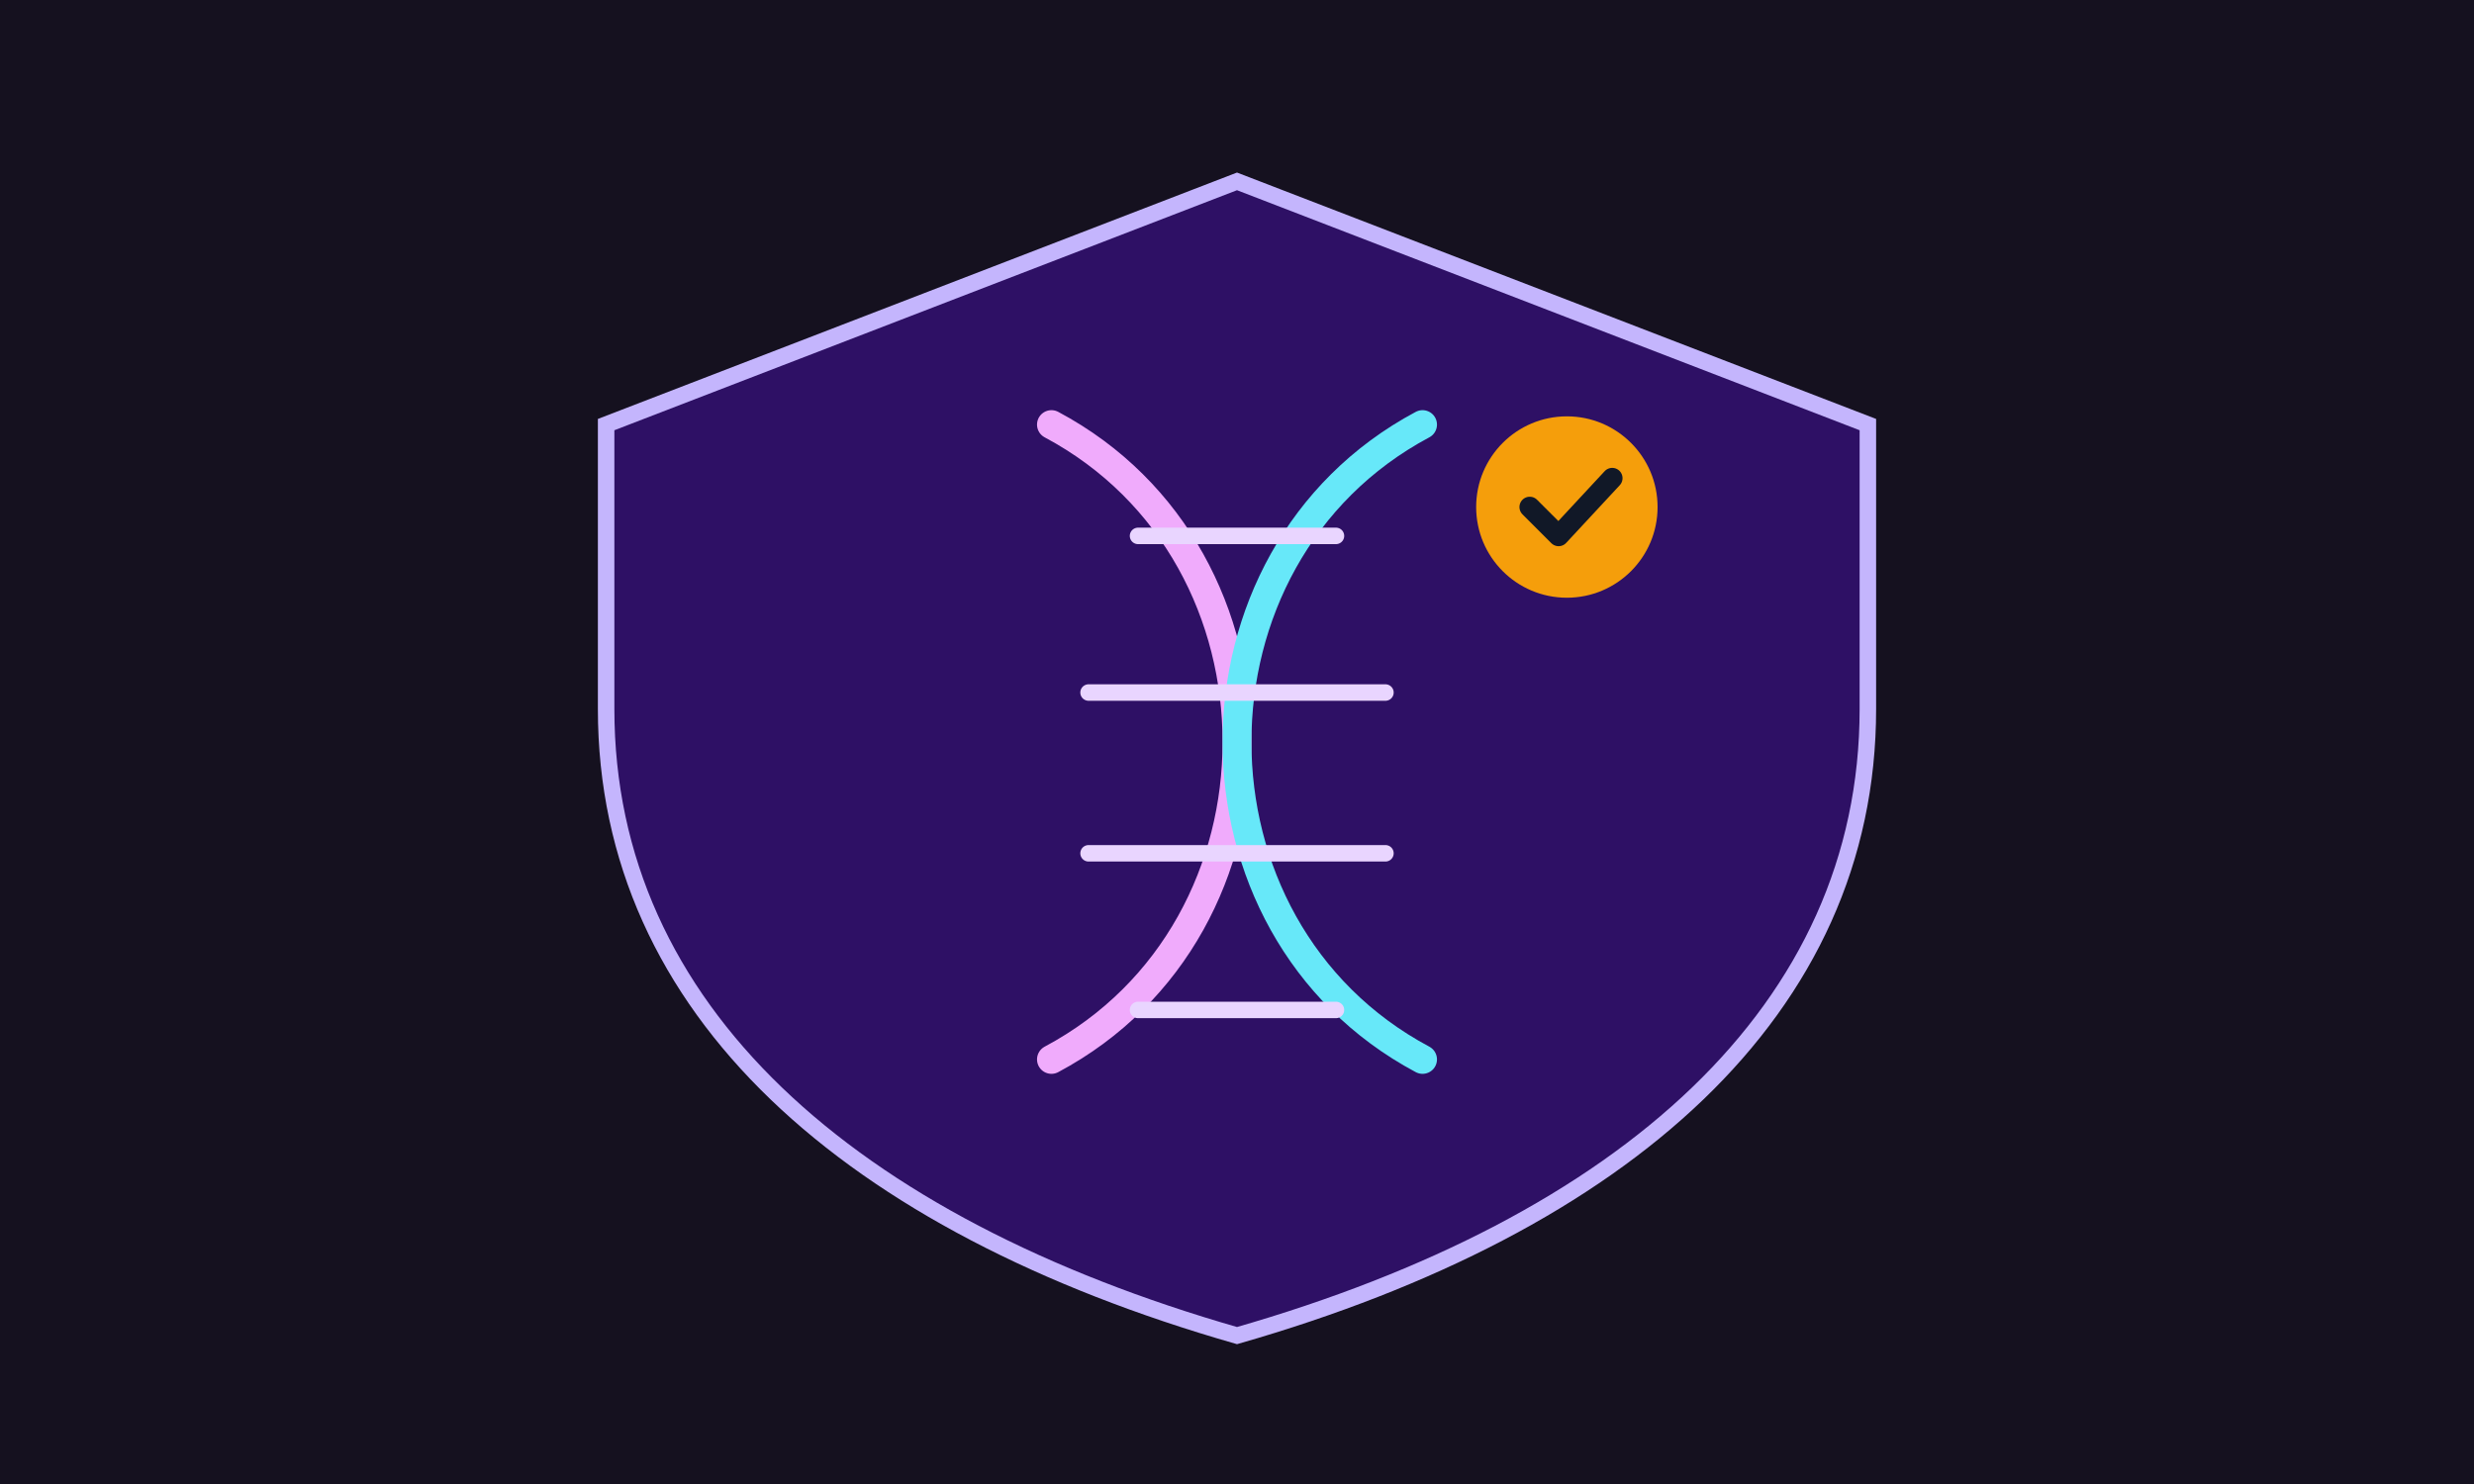
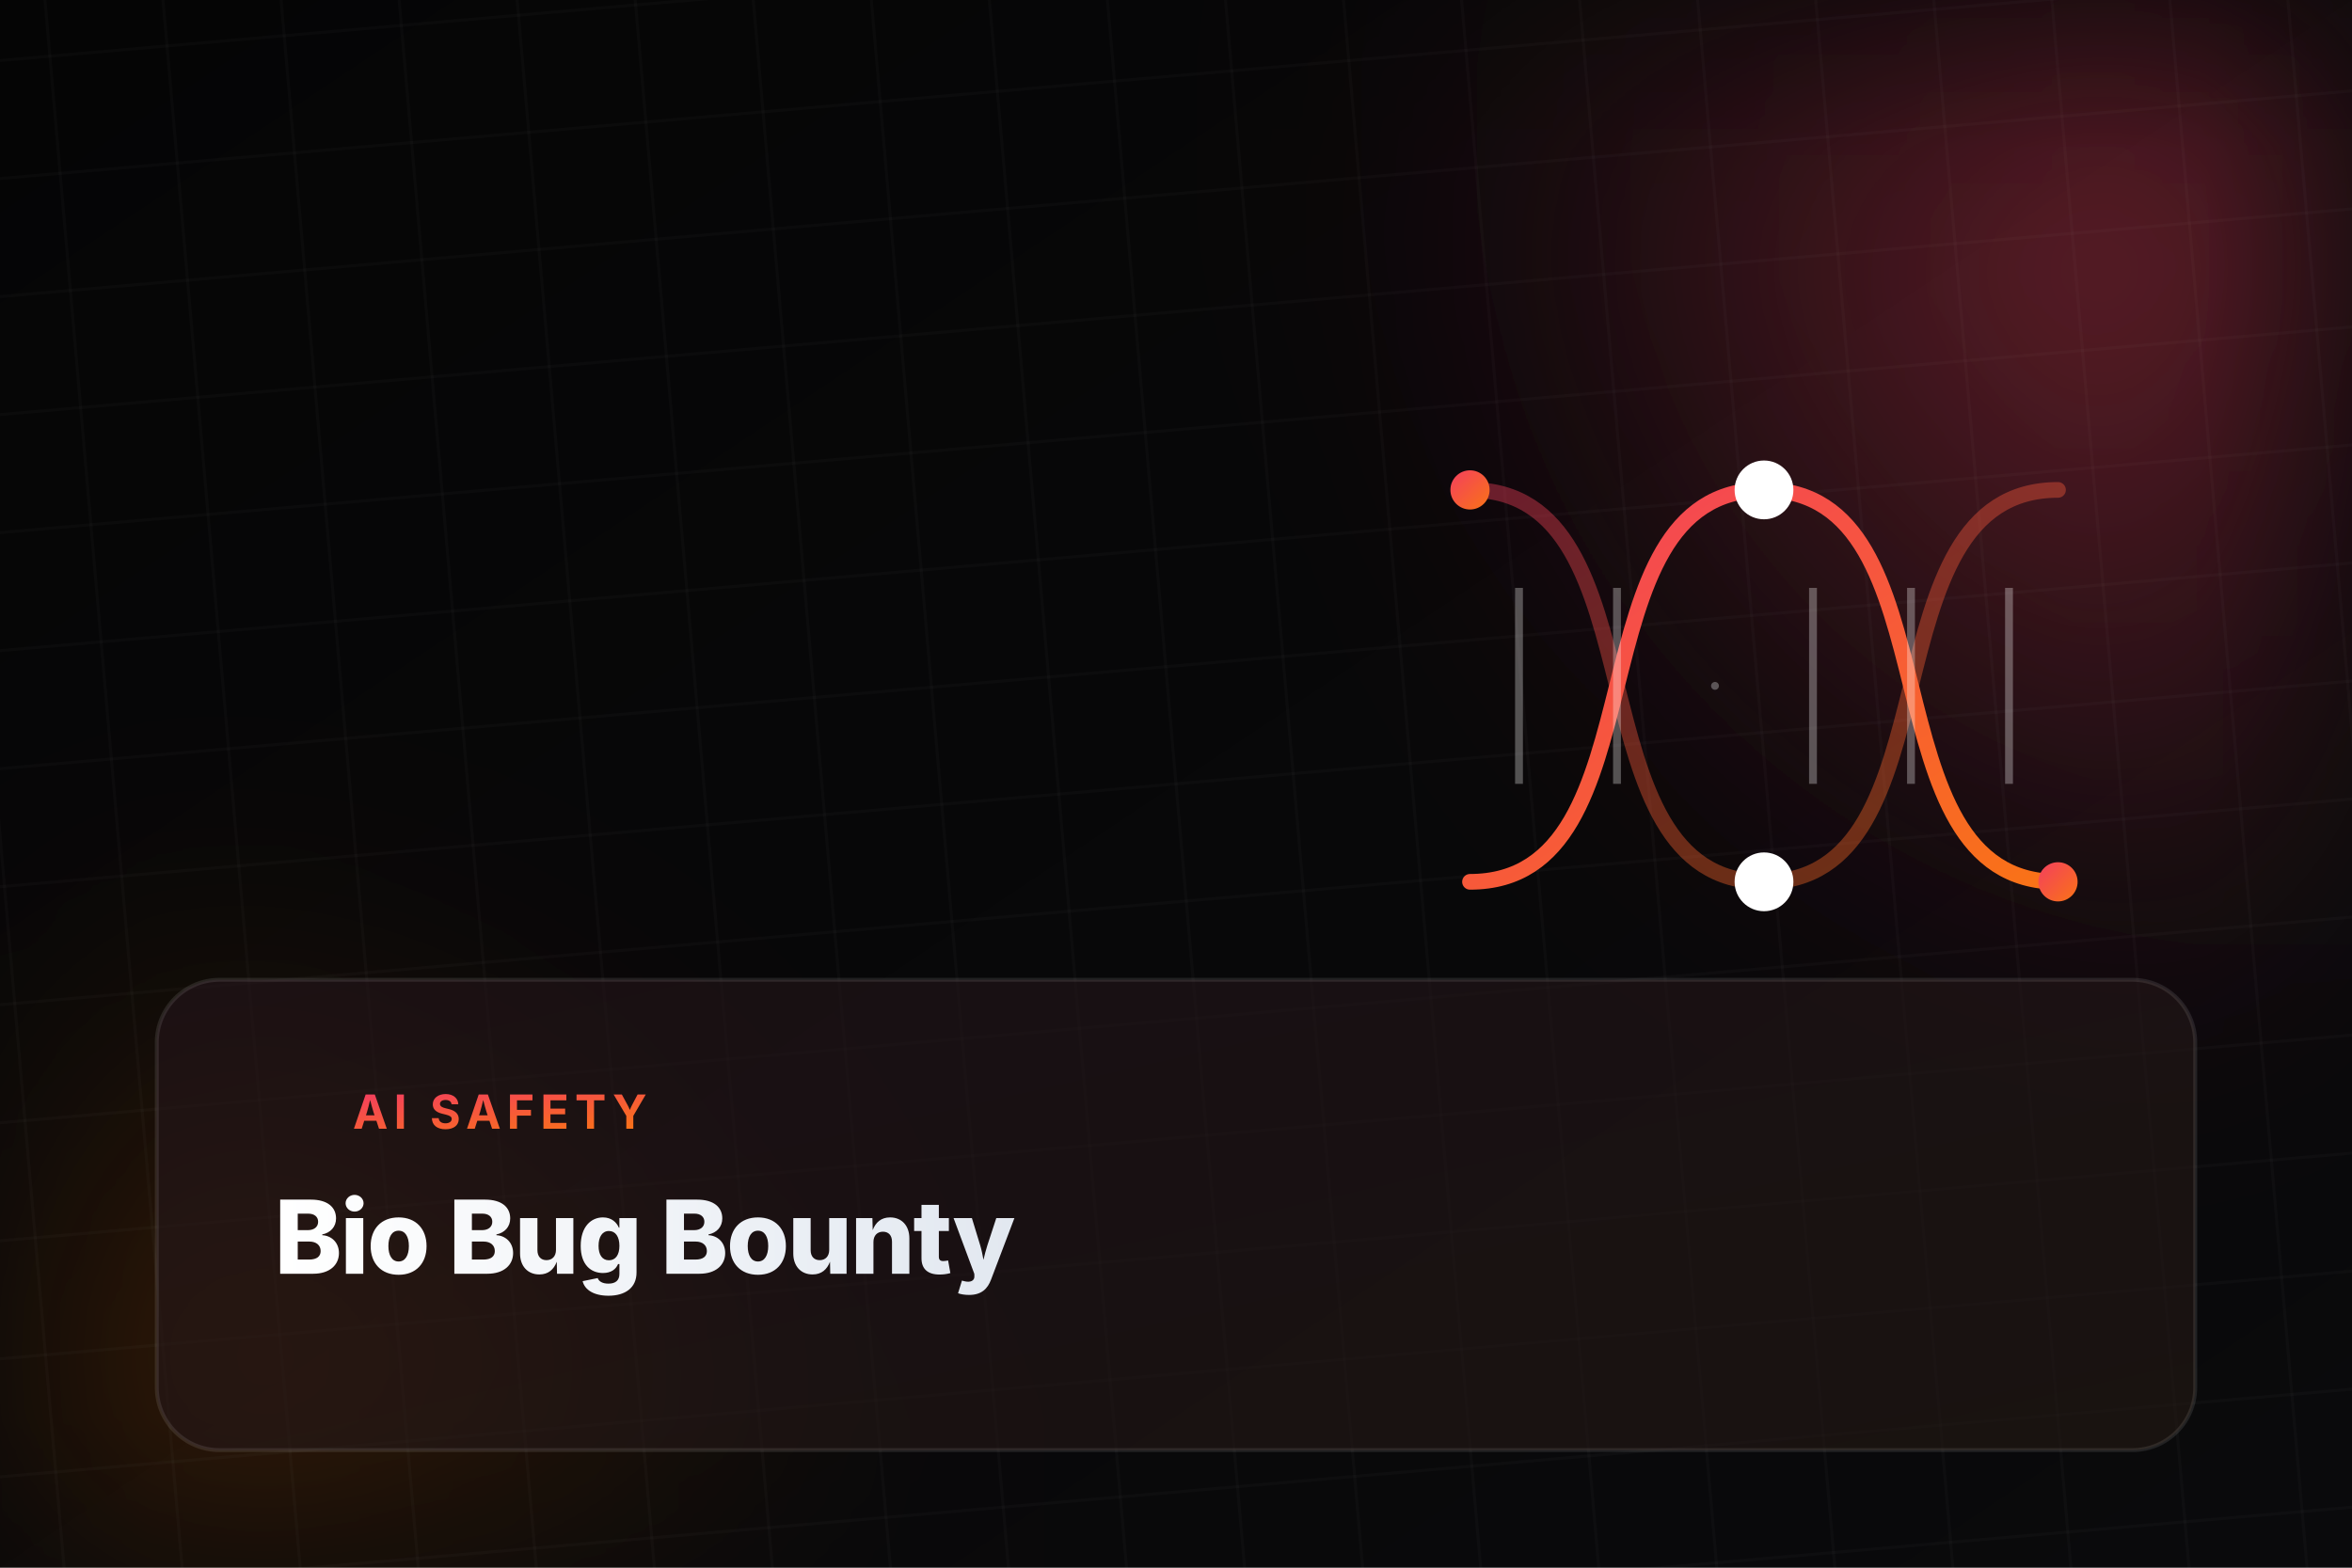
- <svg xmlns="http://www.w3.org/2000/svg" width="1200" height="720" viewBox="0 0 1200 720" fill="none" role="img" aria-label="Bio safety bug bounty">
-   <rect width="1200" height="720" fill="#15111F" />
-   <path d="M600 88L906 206V344C906 490 788 594 600 648C412 594 294 490 294 344V206L600 88Z" fill="#2E1065" stroke="#C4B5FD" stroke-width="8" />
-   <path d="M510 206C630 270 630 450 510 514" stroke="#F0ABFC" stroke-width="14" stroke-linecap="round" />
-   <path d="M690 206C570 270 570 450 690 514" stroke="#67E8F9" stroke-width="14" stroke-linecap="round" />
-   <path d="M552 260H648M528 336H672M528 414H672M552 490H648" stroke="#E9D5FF" stroke-width="8" stroke-linecap="round" />
-   <circle cx="760" cy="246" r="44" fill="#F59E0B" />
-   <path d="M742 246L756 260L782 232" stroke="#111827" stroke-width="10" stroke-linecap="round" stroke-linejoin="round" />
+ <svg xmlns="http://www.w3.org/2000/svg" viewBox="0 0 1200 800" width="1200" height="800">
+   <defs>
+     <linearGradient id="bg" x1="0%" y1="0%" x2="100%" y2="100%">
+       <stop offset="0%" stop-color="#050505" />
+       <stop offset="100%" stop-color="#0a0a0c" />
+     </linearGradient>
+     <radialGradient id="glow1" cx="80%" cy="30%" r="50%">
+       <stop offset="0%" stop-color="#f43f5e" stop-opacity="0.5" />
+       <stop offset="100%" stop-color="#f43f5e" stop-opacity="0" />
+     </radialGradient>
+     <radialGradient id="glow2" cx="20%" cy="80%" r="50%">
+       <stop offset="0%" stop-color="#f97316" stop-opacity="0.3" />
+       <stop offset="100%" stop-color="#f97316" stop-opacity="0" />
+     </radialGradient>
+     <linearGradient id="text-grad" x1="0%" y1="0%" x2="100%" y2="0%">
+       <stop offset="0%" stop-color="#ffffff" />
+       <stop offset="100%" stop-color="#e2e8f0" />
+     </linearGradient>
+     <linearGradient id="accent" x1="0%" y1="0%" x2="100%" y2="100%">
+       <stop offset="0%" stop-color="#f43f5e" />
+       <stop offset="100%" stop-color="#f97316" />
+     </linearGradient>
+     <filter id="blur" x="-50%" y="-50%" width="200%" height="200%">
+       <feGaussianBlur stdDeviation="80" />
+     </filter>
+   </defs>
+   <rect width="1200" height="800" fill="url(#bg)" />
+   <circle cx="900" cy="250" r="450" fill="url(#glow1)" filter="url(#blur)" />
+   <circle cx="300" cy="600" r="350" fill="url(#glow2)" filter="url(#blur)" />
+   <g stroke="#ffffff" stroke-opacity="0.02" stroke-width="1.5" transform="rotate(-5, 600, 400)">
+     <path d="M0 -200 V1000" />
+     <path d="M60 -200 V1000" />
+     <path d="M120 -200 V1000" />
+     <path d="M180 -200 V1000" />
+     <path d="M240 -200 V1000" />
+     <path d="M300 -200 V1000" />
+     <path d="M360 -200 V1000" />
+     <path d="M420 -200 V1000" />
+     <path d="M480 -200 V1000" />
+     <path d="M540 -200 V1000" />
+     <path d="M600 -200 V1000" />
+     <path d="M660 -200 V1000" />
+     <path d="M720 -200 V1000" />
+     <path d="M780 -200 V1000" />
+     <path d="M840 -200 V1000" />
+     <path d="M900 -200 V1000" />
+     <path d="M960 -200 V1000" />
+     <path d="M1020 -200 V1000" />
+     <path d="M1080 -200 V1000" />
+     <path d="M1140 -200 V1000" />
+     <path d="M1200 -200 V1000" />
+     <path d="M1260 -200 V1000" />
+     <path d="M1320 -200 V1000" />
+     <path d="M1380 -200 V1000" />
+     <path d="M-200 -200 H1400" />
+     <path d="M-200 -140 H1400" />
+     <path d="M-200 -80 H1400" />
+     <path d="M-200 -20 H1400" />
+     <path d="M-200 40 H1400" />
+     <path d="M-200 100 H1400" />
+     <path d="M-200 160 H1400" />
+     <path d="M-200 220 H1400" />
+     <path d="M-200 280 H1400" />
+     <path d="M-200 340 H1400" />
+     <path d="M-200 400 H1400" />
+     <path d="M-200 460 H1400" />
+     <path d="M-200 520 H1400" />
+     <path d="M-200 580 H1400" />
+     <path d="M-200 640 H1400" />
+     <path d="M-200 700 H1400" />
+     <path d="M-200 760 H1400" />
+     <path d="M-200 820 H1400" />
+     <path d="M-200 880 H1400" />
+     <path d="M-200 940 H1400" />
+   </g>
+   <g transform="translate(650, 150)">
+     <path d="M100 300 C 200 300, 150 100, 250 100 C 350 100, 300 300, 400 300" fill="none" stroke="url(#accent)" stroke-width="8" stroke-linecap="round" />
+     <path d="M100 100 C 200 100, 150 300, 250 300 C 350 300, 300 100, 400 100" fill="none" stroke="url(#accent)" stroke-width="8" stroke-opacity="0.4" stroke-linecap="round" />
+     <line x1="125" y1="250" x2="125" y2="150" stroke="#ffffff" stroke-opacity="0.3" stroke-width="4" />
+     <line x1="175" y1="150" x2="175" y2="250" stroke="#ffffff" stroke-opacity="0.3" stroke-width="4" />
+     <line x1="225" y1="200" x2="225" y2="200" stroke="#ffffff" stroke-opacity="0.3" stroke-width="4" stroke-linecap="round" />
+     <line x1="275" y1="250" x2="275" y2="150" stroke="#ffffff" stroke-opacity="0.3" stroke-width="4" />
+     <line x1="325" y1="150" x2="325" y2="250" stroke="#ffffff" stroke-opacity="0.3" stroke-width="4" />
+     <line x1="375" y1="250" x2="375" y2="150" stroke="#ffffff" stroke-opacity="0.3" stroke-width="4" />
+     <circle cx="250" cy="100" r="15" fill="#ffffff" />
+     <circle cx="250" cy="300" r="15" fill="#ffffff" />
+     <circle cx="100" cy="100" r="10" fill="url(#accent)" />
+     <circle cx="400" cy="300" r="10" fill="url(#accent)" />
+   </g>
+   <g transform="translate(80, 500)">
+     <rect width="1040" height="240" rx="32" fill="#111115" fill-opacity="0.6" stroke="#ffffff" stroke-opacity="0.1" stroke-width="2" />
+     <rect x="0" y="0" width="1040" height="240" rx="32" fill="url(#accent)" fill-opacity="0.05" />
+     <path d="M 60 70 L 80 70" stroke="url(#accent)" stroke-width="6" stroke-linecap="round" />
+     <text x="100" y="76" fill="url(#accent)" font-family="Inter, system-ui, sans-serif" font-weight="700" font-size="24" letter-spacing="3">AI SAFETY</text>
+     <text x="60" y="150" fill="url(#text-grad)" font-family="Inter, system-ui, sans-serif" font-weight="800" font-size="52" letter-spacing="-1">Bio Bug Bounty</text>
+   </g>
</svg>
